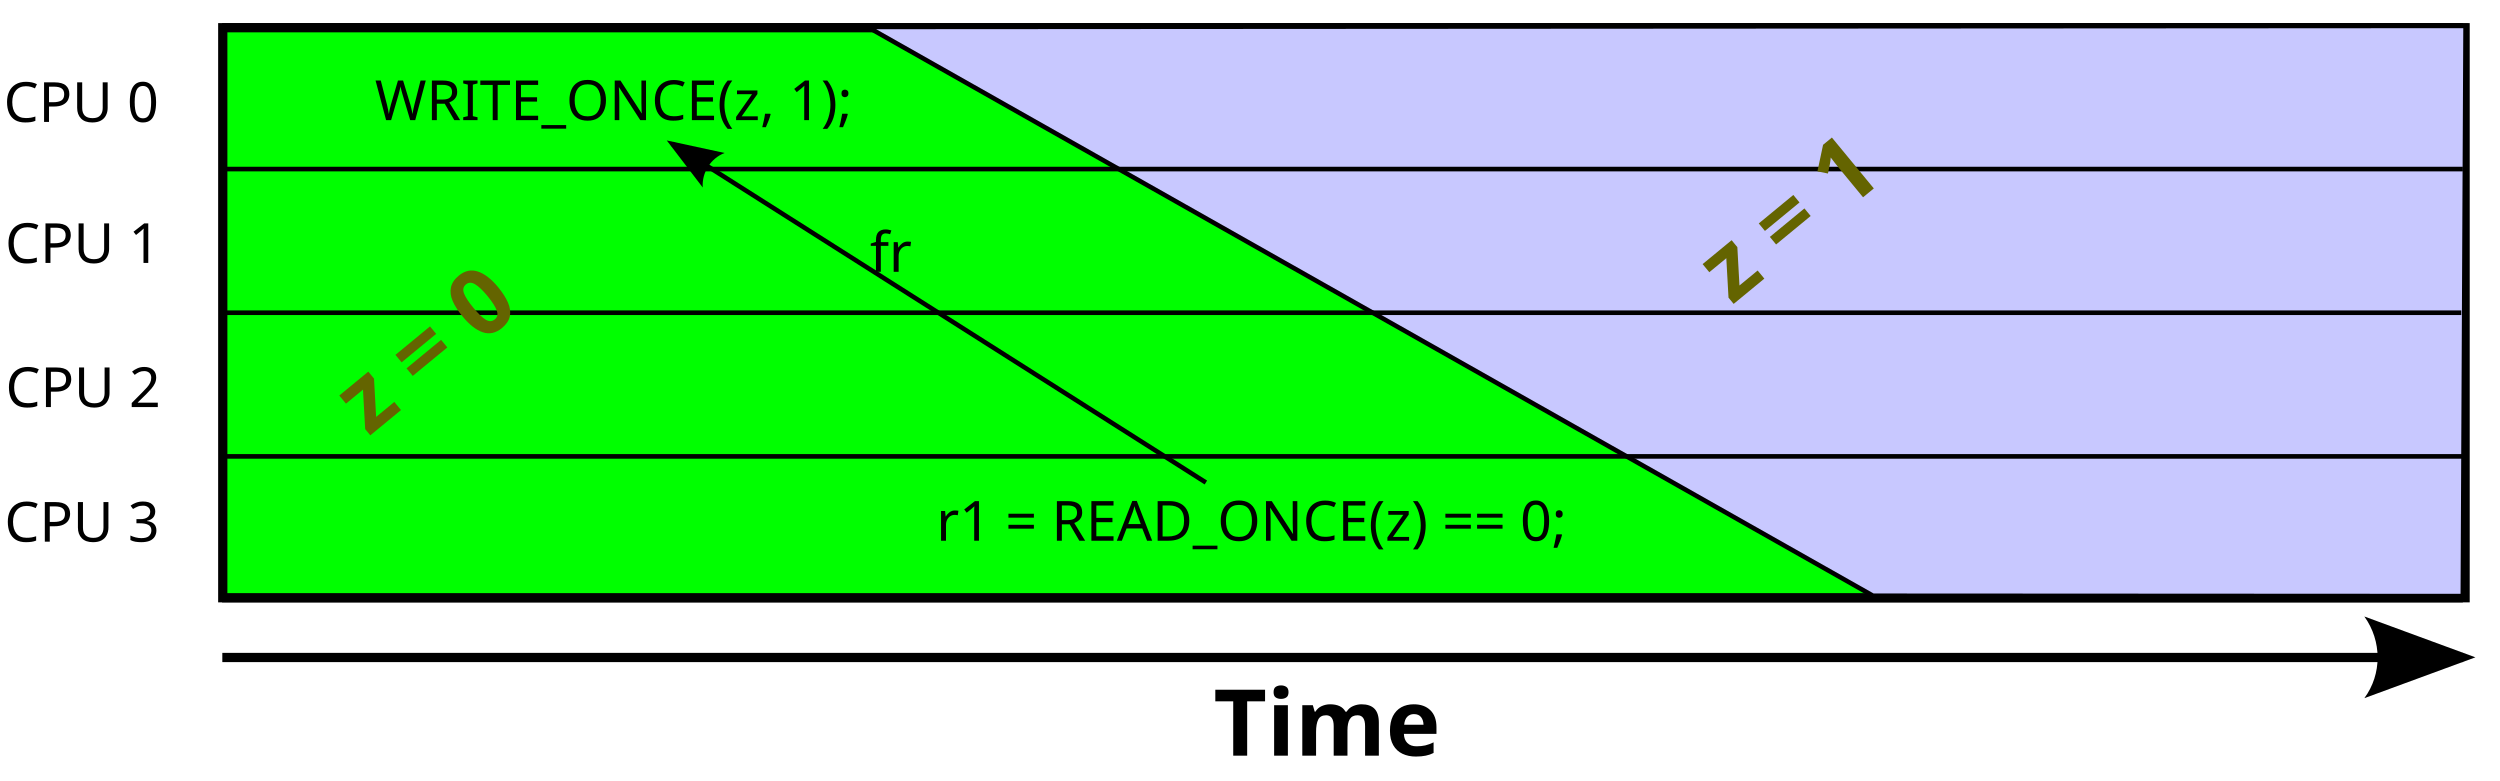
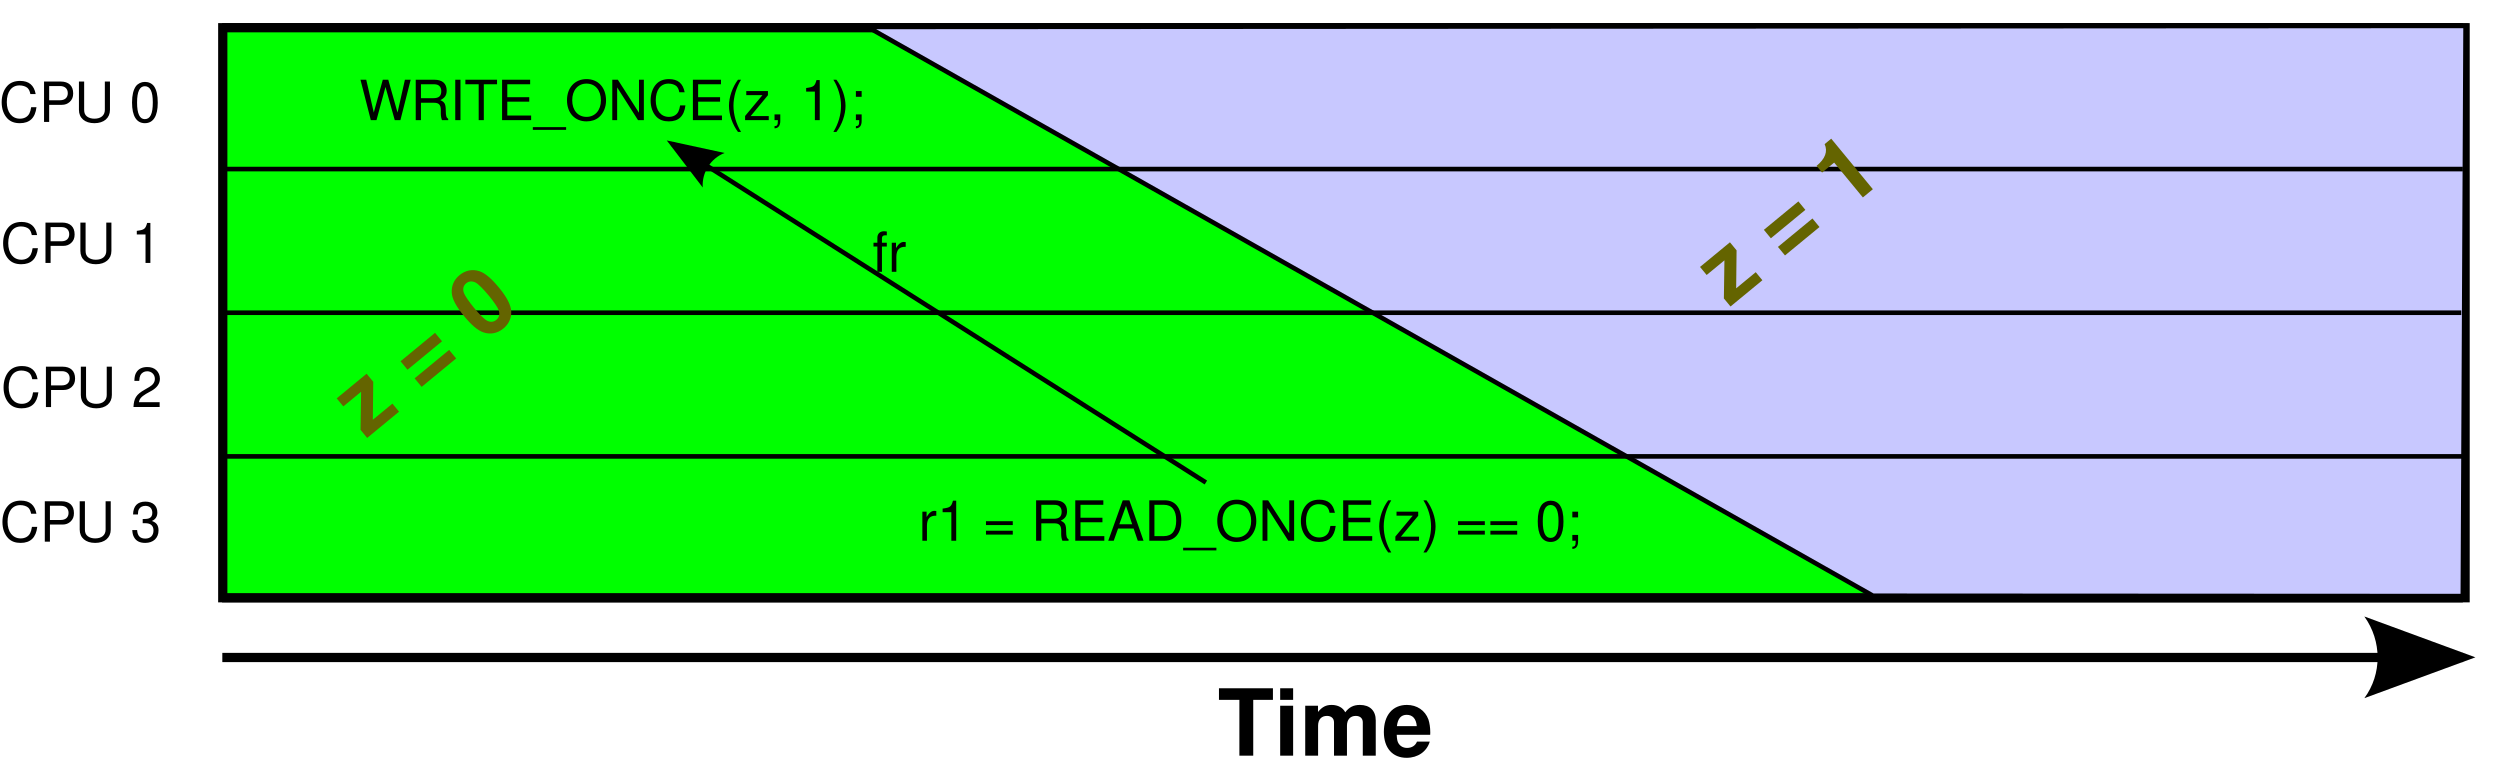
<svg xmlns="http://www.w3.org/2000/svg" width="541.182" height="168.863" viewBox="0 0 433.673 135.506" id="svg2" version="1.1">
  <defs id="defs90">
    <marker orient="auto" refY="0" refX="0" id="Arrow2Lend" style="overflow:visible">
      <path id="path4240" style="fill-rule:evenodd;stroke-width:0.625;stroke-linejoin:round" d="M 8.719,4.034 -2.207,0.016 8.719,-4.002 c -1.745,2.372 -1.735,5.617 -6e-7,8.035 z" transform="matrix(-1.1,0,0,-1.1,-1.1,0)" />
    </marker>
  </defs>
  <rect style="fill:#00ff00;fill-opacity:1;stroke:#000000;stroke-width:1.605;stroke-miterlimit:4;stroke-opacity:1;stroke-dasharray:none;stroke-dashoffset:0" id="rect3077" width="389.517" height="99.021" x="38.394" y="4.815" />
-   <text xml:space="preserve" style="font-size:9.63px;font-style:normal;font-weight:normal;text-align:center;line-height:125%;letter-spacing:0px;word-spacing:0px;text-anchor:middle;fill:#000000;fill-opacity:1;stroke:none;font-family:Sans" x="110.06" y="20.87" id="text3901">
+   <text xml:space="preserve" style="font-size:9.63px;font-style:normal;font-weight:normal;text-align:center;line-height:125%;letter-spacing:0px;word-spacing:0px;text-anchor:middle;fill:#000000;fill-opacity:1;stroke:none;font-family:Nimbus Sans L" x="110.06" y="20.87" id="text3901">
    <tspan id="tspan3903" x="110.06" y="20.87">WRITE_ONCE(z, 1);</tspan>
  </text>
  <path style="fill:none;stroke:#000000;stroke-width:0.802px;stroke-linecap:butt;stroke-linejoin:miter;stroke-opacity:1" d="m 38.268,4.414 389.254,0" id="path3925" />
  <path style="fill:#c8c8ff;fill-opacity:1;stroke:#000000;stroke-width:0.802px;stroke-linecap:butt;stroke-linejoin:miter;stroke-opacity:1" d="m 150.382,4.673 174.681,98.822 102.458,0.059 0.478,-99.061 z" id="path4056" />
  <path style="fill:none;stroke:#000000;stroke-width:0.802px;stroke-linecap:butt;stroke-linejoin:miter;stroke-opacity:1" d="m 37.993,54.325 389.254,0" id="path3925-5" />
  <path style="fill:none;stroke:#000000;stroke-width:0.802px;stroke-linecap:butt;stroke-linejoin:miter;stroke-opacity:1" d="m 38.268,29.369 389.254,0" id="path3925-6" />
  <path style="fill:none;stroke:#000000;stroke-width:0.802px;stroke-linecap:butt;stroke-linejoin:miter;stroke-opacity:1" d="m 38.268,79.281 389.254,0" id="path3925-2" />
  <path style="fill:none;stroke:#000000;stroke-width:0.802px;stroke-linecap:butt;stroke-linejoin:miter;stroke-opacity:1" d="m 38.268,104.237 389.254,0" id="path3925-9" />
-   <text xml:space="preserve" style="font-size:9.63px;font-style:normal;font-weight:normal;text-align:center;line-height:125%;letter-spacing:0px;word-spacing:0px;text-anchor:middle;fill:#000000;fill-opacity:1;stroke:none;font-family:Sans" x="17.567" y="21.18" id="text3966">
+   <text xml:space="preserve" style="font-size:9.63px;font-style:normal;font-weight:normal;text-align:center;line-height:125%;letter-spacing:0px;word-spacing:0px;text-anchor:middle;fill:#000000;fill-opacity:1;stroke:none;font-family:Nimbus Sans L" x="17.567" y="21.18" id="text3966">
    <tspan id="tspan3968" x="17.567" y="21.18">CPU 0</tspan>
  </text>
-   <text xml:space="preserve" style="font-size:9.63px;font-style:normal;font-weight:normal;text-align:center;line-height:125%;letter-spacing:0px;word-spacing:0px;text-anchor:middle;fill:#000000;fill-opacity:1;stroke:none;font-family:Sans" x="17.817" y="45.68" id="text3966-1">
+   <text xml:space="preserve" style="font-size:9.63px;font-style:normal;font-weight:normal;text-align:center;line-height:125%;letter-spacing:0px;word-spacing:0px;text-anchor:middle;fill:#000000;fill-opacity:1;stroke:none;font-family:Nimbus Sans L" x="17.817" y="45.68" id="text3966-1">
    <tspan id="tspan3968-2" x="17.817" y="45.68">CPU 1</tspan>
  </text>
-   <text xml:space="preserve" style="font-size:9.63px;font-style:normal;font-weight:normal;text-align:center;line-height:125%;letter-spacing:0px;word-spacing:0px;text-anchor:middle;fill:#000000;fill-opacity:1;stroke:none;font-family:Sans" x="17.892" y="70.71" id="text3966-1-7">
+   <text xml:space="preserve" style="font-size:9.63px;font-style:normal;font-weight:normal;text-align:center;line-height:125%;letter-spacing:0px;word-spacing:0px;text-anchor:middle;fill:#000000;fill-opacity:1;stroke:none;font-family:Nimbus Sans L" x="17.892" y="70.71" id="text3966-1-7">
    <tspan id="tspan3968-2-0" x="17.892" y="70.71">CPU 2</tspan>
  </text>
-   <text xml:space="preserve" style="font-size:9.63px;font-style:normal;font-weight:normal;text-align:center;line-height:125%;letter-spacing:0px;word-spacing:0px;text-anchor:middle;fill:#000000;fill-opacity:1;stroke:none;font-family:Sans" x="17.699" y="94.089" id="text3966-1-7-9">
+   <text xml:space="preserve" style="font-size:9.63px;font-style:normal;font-weight:normal;text-align:center;line-height:125%;letter-spacing:0px;word-spacing:0px;text-anchor:middle;fill:#000000;fill-opacity:1;stroke:none;font-family:Nimbus Sans L" x="17.699" y="94.089" id="text3966-1-7-9">
    <tspan id="tspan3968-2-0-3" x="17.699" y="94.089">CPU 3</tspan>
  </text>
-   <text xml:space="preserve" style="font-size:9.63px;font-style:normal;font-weight:normal;text-align:center;line-height:125%;letter-spacing:0px;word-spacing:0px;text-anchor:middle;fill:#000000;fill-opacity:1;stroke:none;font-family:Sans" x="220.862" y="93.927" id="text3901-6">
+   <text xml:space="preserve" style="font-size:9.63px;font-style:normal;font-weight:normal;text-align:center;line-height:125%;letter-spacing:0px;word-spacing:0px;text-anchor:middle;fill:#000000;fill-opacity:1;stroke:none;font-family:Nimbus Sans L" x="220.862" y="93.927" id="text3901-6">
    <tspan id="tspan3903-0" x="220.862" y="93.927">r1 = READ_ONCE(z) == 0;</tspan>
  </text>
-   <text xml:space="preserve" style="font-size:9.63px;font-style:normal;font-weight:normal;text-align:center;line-height:125%;letter-spacing:0px;word-spacing:0px;text-anchor:middle;fill:#000000;fill-opacity:1;stroke:none;font-family:Sans" x="21.916" y="99.078" id="text4058" transform="matrix(0.7717866,-0.6358816,0.6358816,0.7717866,0,0)">
+   <text xml:space="preserve" style="font-size:9.63px;font-style:normal;font-weight:normal;text-align:center;line-height:125%;letter-spacing:0px;word-spacing:0px;text-anchor:middle;fill:#000000;fill-opacity:1;stroke:none;font-family:Nimbus Sans L" x="21.916" y="99.078" id="text4058" transform="matrix(0.7717866,-0.6358816,0.6358816,0.7717866,0,0)">
    <tspan id="tspan4060" x="21.916" y="99.078" style="font-size:16.049px;font-weight:bold;fill:#646400;fill-opacity:1;-inkscape-font-specification:Sans Bold">z = 0</tspan>
  </text>
-   <text xml:space="preserve" style="font-size:9.63px;font-style:normal;font-weight:normal;text-align:center;line-height:125%;letter-spacing:0px;word-spacing:0px;text-anchor:middle;fill:#000000;fill-opacity:1;stroke:none;font-family:Sans" x="219.212" y="232.052" id="text4058-6" transform="matrix(0.7717866,-0.6358816,0.6358816,0.7717866,0,0)">
+   <text xml:space="preserve" style="font-size:9.63px;font-style:normal;font-weight:normal;text-align:center;line-height:125%;letter-spacing:0px;word-spacing:0px;text-anchor:middle;fill:#000000;fill-opacity:1;stroke:none;font-family:Nimbus Sans L" x="219.212" y="232.052" id="text4058-6" transform="matrix(0.7717866,-0.6358816,0.6358816,0.7717866,0,0)">
    <tspan id="tspan4060-2" x="219.212" y="232.052" style="font-size:16.049px;font-weight:bold;fill:#646400;fill-opacity:1;-inkscape-font-specification:Sans Bold">z = 1</tspan>
  </text>
  <path style="fill:none;stroke:#000000;stroke-width:1.605;stroke-linecap:butt;stroke-linejoin:miter;stroke-miterlimit:4;stroke-opacity:1;stroke-dasharray:none;marker-end:url(#Arrow2Lend)" d="m 38.318,114.213 389.254,0" id="path3925-9-5" />
-   <text xml:space="preserve" style="font-size:9.63px;font-style:normal;font-weight:normal;text-align:center;line-height:125%;letter-spacing:0px;word-spacing:0px;text-anchor:middle;fill:#000000;fill-opacity:1;stroke:none;font-family:Sans" x="233.954" y="131.267" id="text4659">
+   <text xml:space="preserve" style="font-size:9.63px;font-style:normal;font-weight:normal;text-align:center;line-height:125%;letter-spacing:0px;word-spacing:0px;text-anchor:middle;fill:#000000;fill-opacity:1;stroke:none;font-family:Nimbus Sans L" x="233.954" y="131.267" id="text4659">
    <tspan id="tspan4661" x="233.954" y="131.267" style="font-size:16.049px;font-weight:bold">Time</tspan>
  </text>
  <path style="fill:none;stroke:#000000;stroke-width:1px;stroke-linecap:butt;stroke-linejoin:miter;stroke-opacity:1;marker-end:url(#Arrow2Lend)" d="M 261.037,104.451 145.466,31.102" id="path3835" transform="matrix(0.8024615,0,0,0.8024615,-0.3022492,0)" />
-   <text xml:space="preserve" style="font-size:9.63px;font-style:normal;font-weight:normal;text-align:center;line-height:125%;letter-spacing:0px;word-spacing:0px;text-anchor:middle;fill:#000000;fill-opacity:1;stroke:none;font-family:Sans" x="158.219" y="47.216" id="text4019">
+   <text xml:space="preserve" style="font-size:9.63px;font-style:normal;font-weight:normal;text-align:center;line-height:125%;letter-spacing:0px;word-spacing:0px;text-anchor:middle;fill:#000000;fill-opacity:1;stroke:none;font-family:Nimbus Sans L" x="158.219" y="47.216" id="text4019">
    <tspan id="tspan4021" x="158.219" y="47.216">fr</tspan>
  </text>
</svg>
